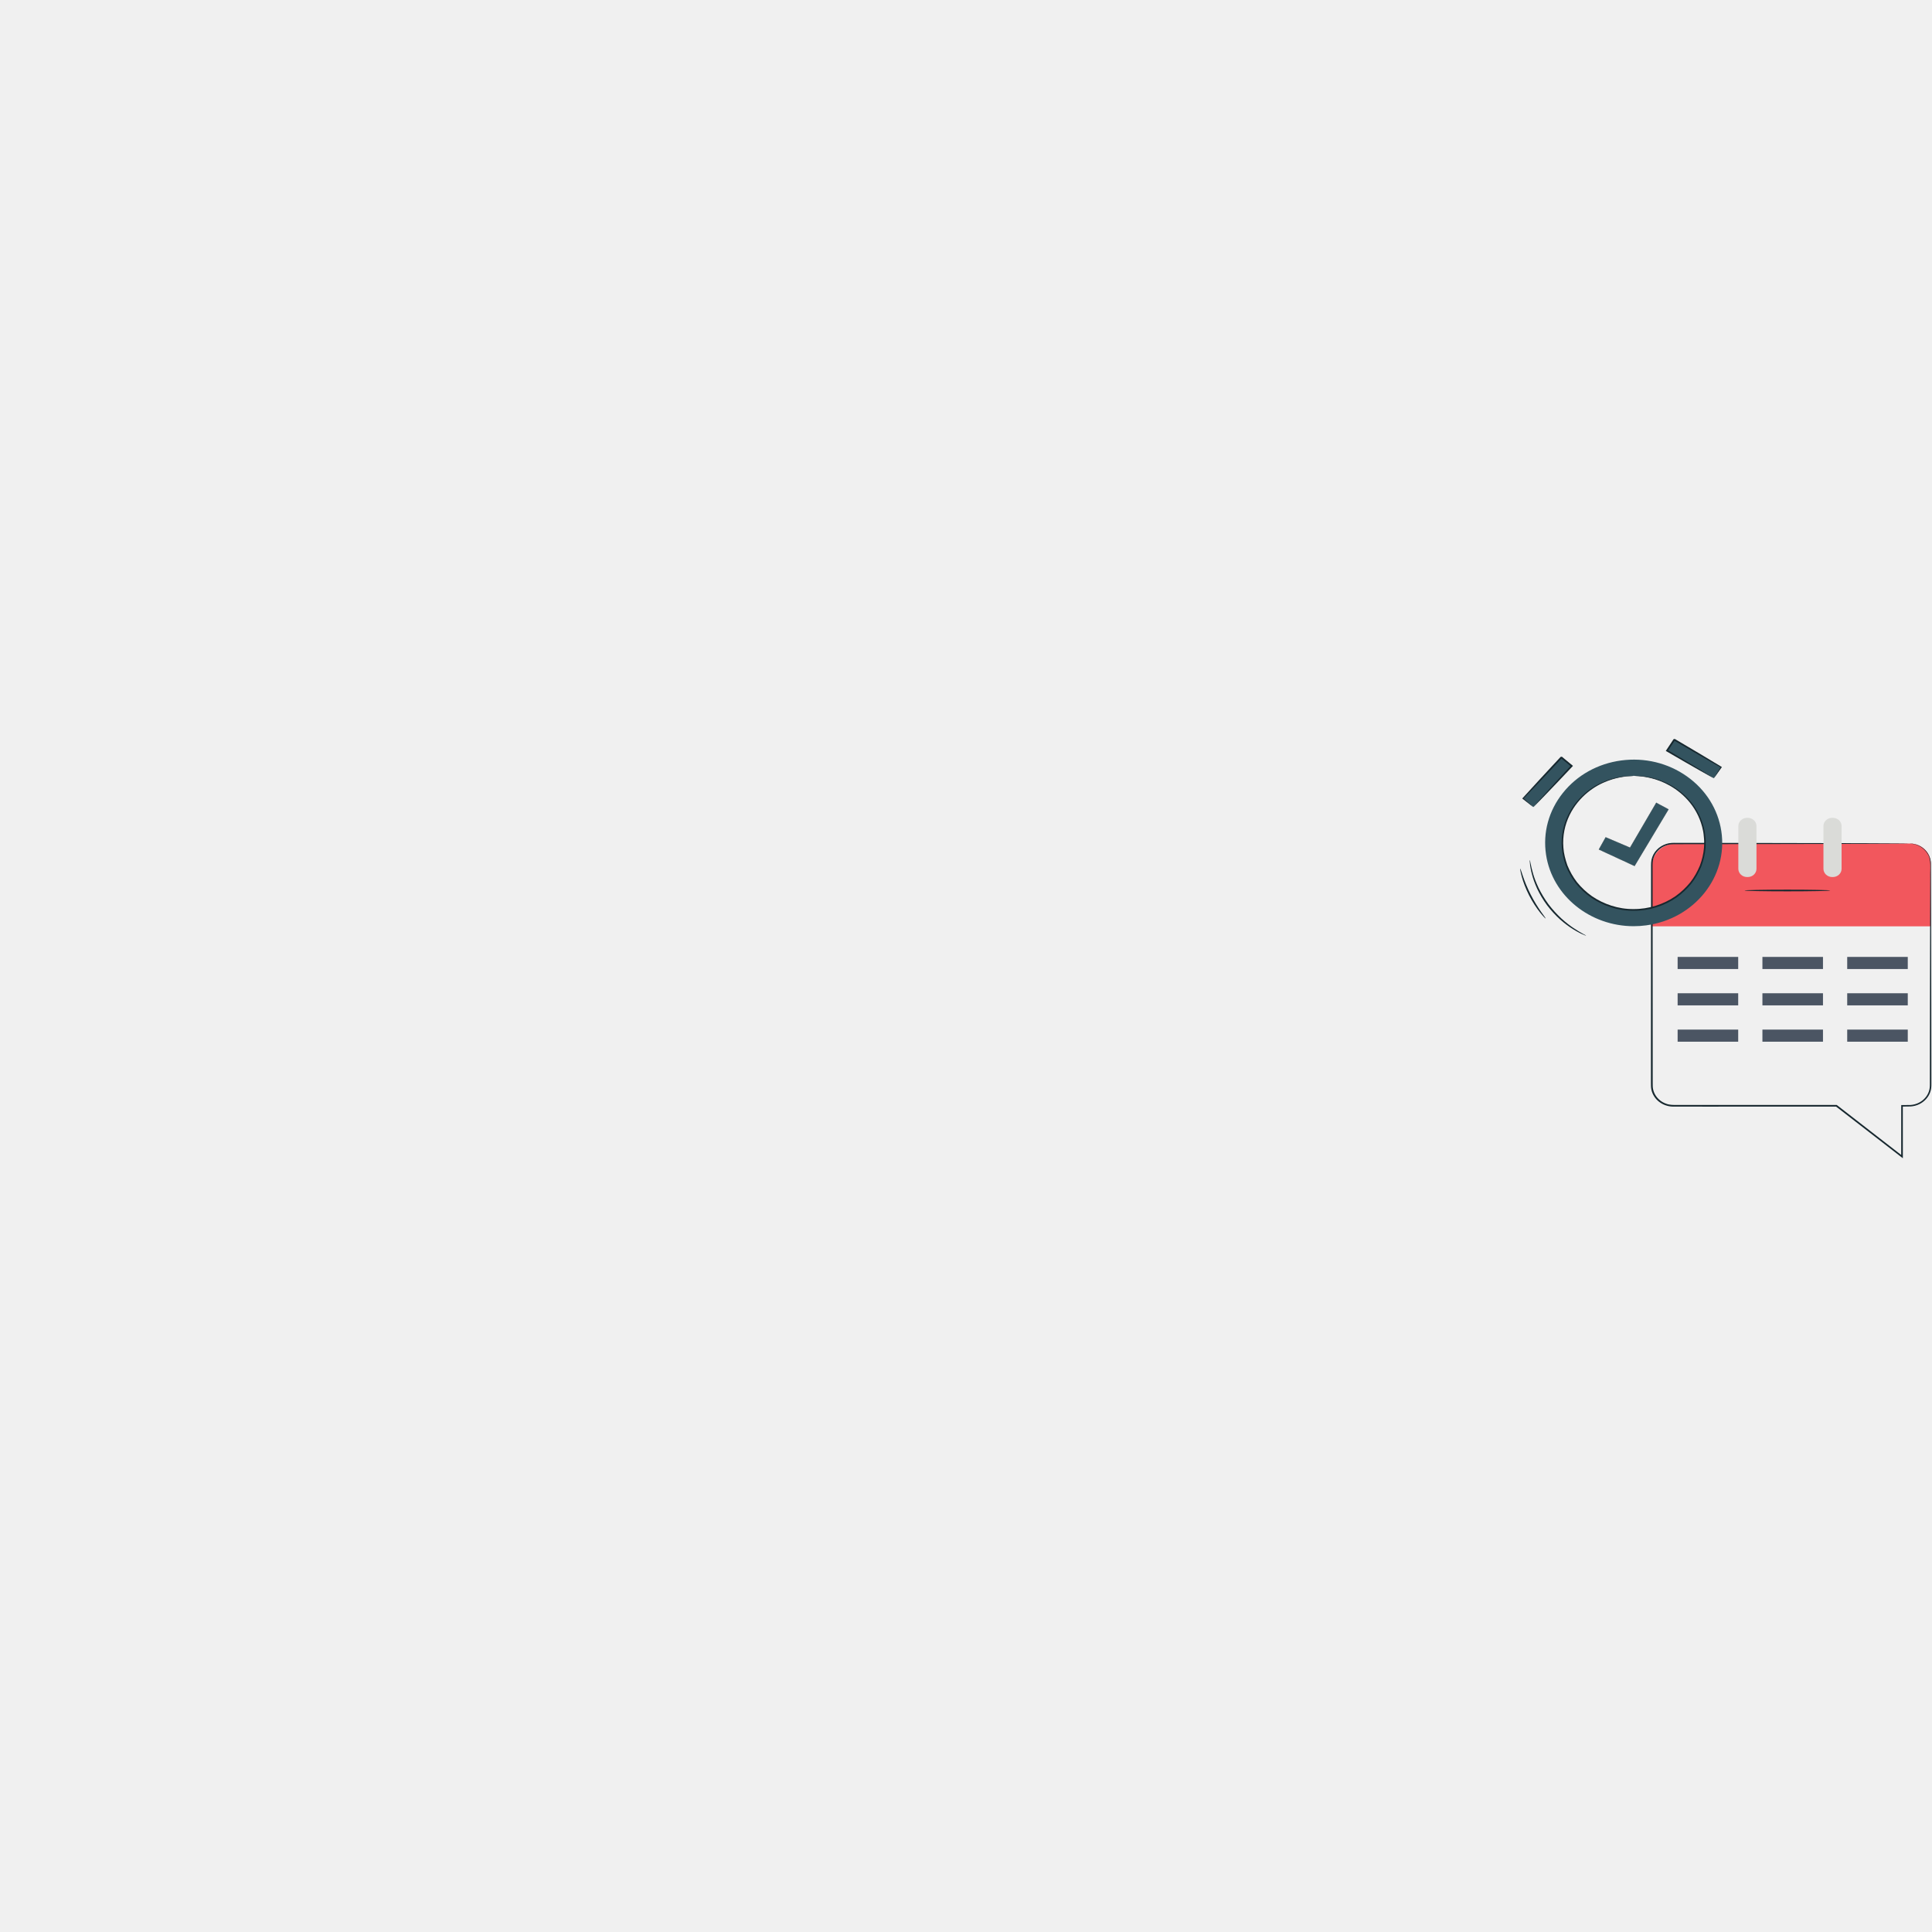
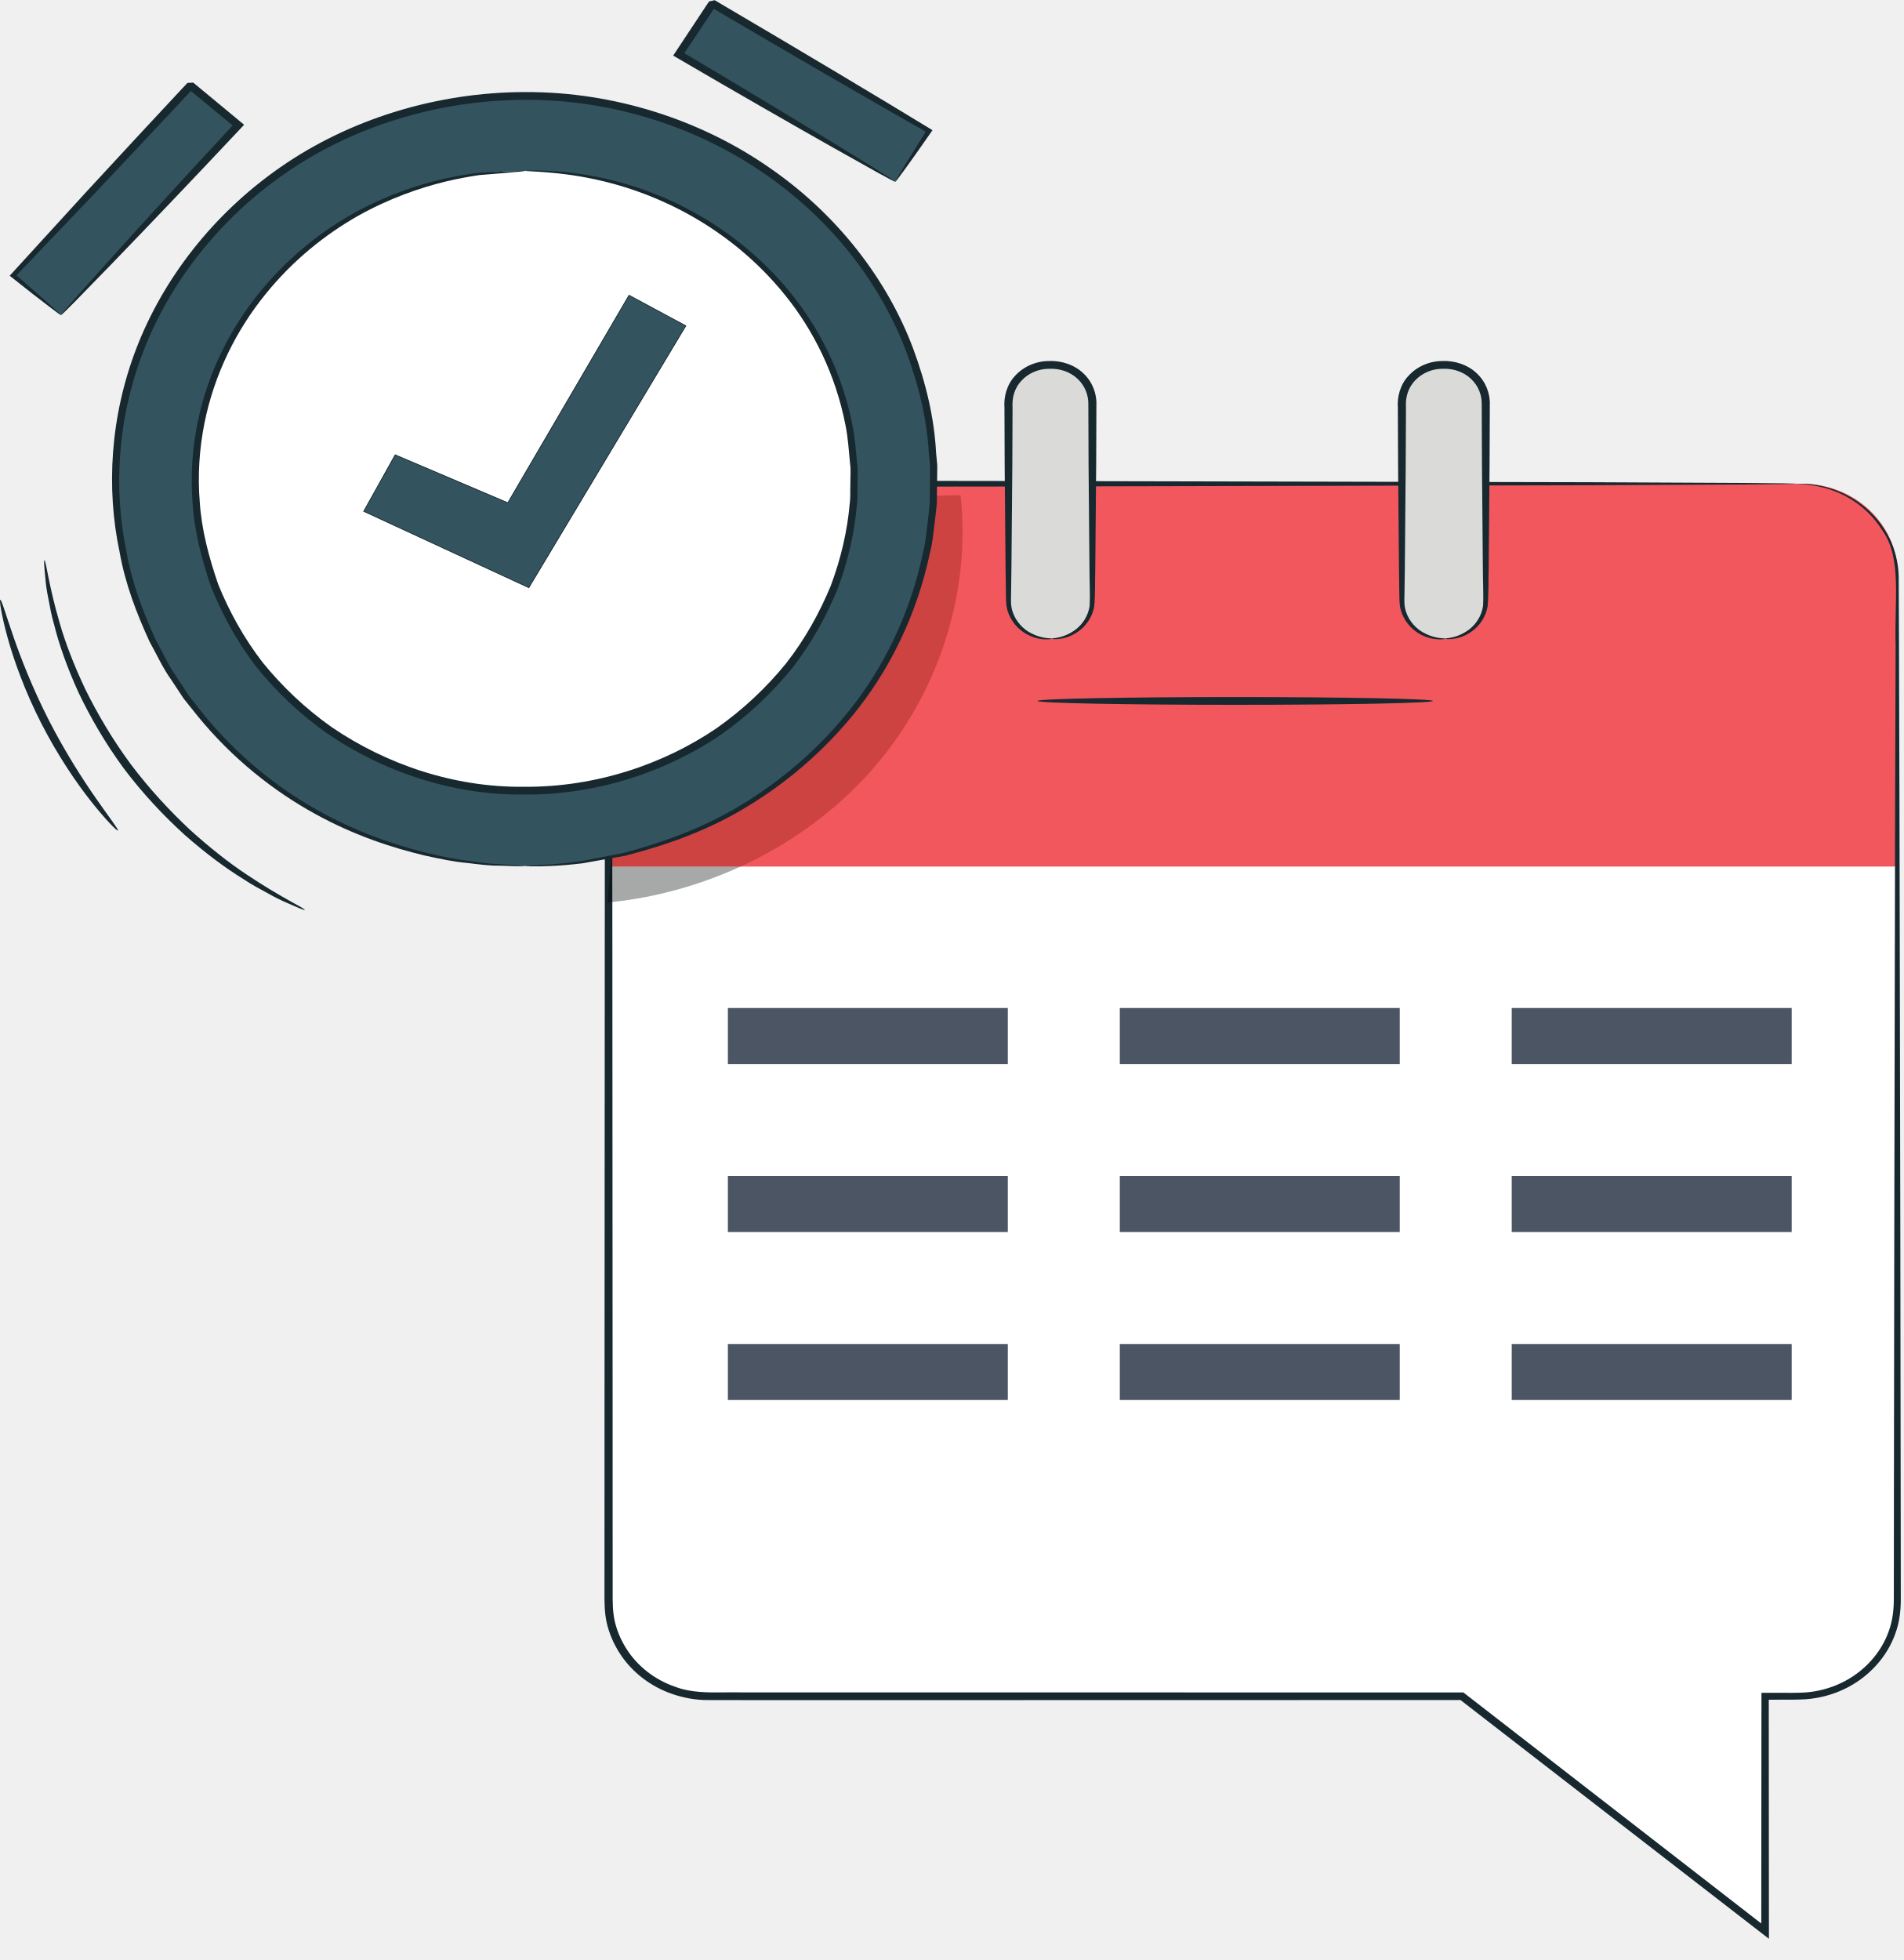
- <svg xmlns="http://www.w3.org/2000/svg" width="300" height="300" viewBox="0 0 319 75" fill="none">
-   <path d="M318.643 30.949H272.868C272.796 30.949 272.738 30.895 272.738 30.827V21.027C272.738 18.956 274.523 17.277 276.724 17.277H315.374C317.251 17.277 318.773 18.709 318.773 20.475V30.827C318.773 30.895 318.714 30.949 318.643 30.949Z" fill="#F2575D" />
-   <path d="M302.185 25.034C302.185 25.11 299.022 25.172 295.121 25.172C291.219 25.172 288.057 25.11 288.057 25.034C288.057 24.957 291.219 24.895 295.121 24.895C299.022 24.895 302.185 24.957 302.185 25.034Z" fill="#17282F" />
-   <path d="M315.213 17.277C315.213 17.277 315.294 17.273 315.454 17.278C315.612 17.282 315.853 17.302 316.157 17.379C316.751 17.518 317.686 17.92 318.323 18.923C318.64 19.413 318.84 20.059 318.823 20.764C318.826 21.463 318.829 22.226 318.833 23.049C318.838 24.697 318.843 26.588 318.85 28.703C318.859 32.937 318.869 38.066 318.881 43.931C318.885 46.865 318.889 49.983 318.893 53.265C318.894 54.085 318.895 54.916 318.896 55.757C318.896 56.177 318.897 56.6 318.897 57.026C318.904 57.45 318.862 57.908 318.708 58.327C318.413 59.175 317.746 59.912 316.88 60.324C316.449 60.531 315.971 60.656 315.483 60.689C315.168 60.706 314.864 60.705 314.56 60.703C314.391 60.702 314.222 60.702 314.05 60.704L314.181 60.58C314.183 63.225 314.184 66.059 314.187 68.969V69.242L313.963 69.069C310.5 66.389 306.869 63.578 303.13 60.685L303.221 60.715C296.552 60.716 289.55 60.718 282.361 60.719C280.72 60.719 279.088 60.719 277.468 60.718L276.253 60.716C275.832 60.715 275.414 60.636 275.021 60.502C274.232 60.234 273.552 59.703 273.127 59.031C272.913 58.695 272.756 58.328 272.67 57.946C272.586 57.562 272.591 57.168 272.592 56.802C272.593 56.055 272.593 55.312 272.593 54.572C272.593 53.092 272.594 51.623 272.594 50.168C272.597 44.345 272.6 38.73 272.603 33.379C272.605 30.704 272.607 28.095 272.609 25.561C272.61 24.294 272.611 23.045 272.612 21.816C272.63 21.201 272.568 20.596 272.682 19.968C272.814 19.357 273.11 18.776 273.553 18.322C273.985 17.86 274.552 17.524 275.161 17.334C275.699 17.159 276.265 17.162 276.798 17.165C276.875 17.165 276.952 17.165 277.027 17.165C278.247 17.167 279.445 17.168 280.619 17.17C282.966 17.172 285.219 17.175 287.369 17.179C295.967 17.197 302.924 17.212 307.743 17.222C310.142 17.234 312.007 17.243 313.282 17.248C313.909 17.255 314.39 17.259 314.723 17.262C315.047 17.267 315.213 17.277 315.213 17.277C315.213 17.277 315.047 17.286 314.723 17.291C314.39 17.294 313.909 17.299 313.282 17.304C312.007 17.31 310.142 17.319 307.743 17.33C302.924 17.341 295.967 17.356 287.369 17.375C285.219 17.377 282.966 17.381 280.619 17.383C279.445 17.385 278.247 17.386 277.027 17.387C276.951 17.388 276.874 17.387 276.798 17.387C276.262 17.386 275.736 17.384 275.235 17.549C274.667 17.728 274.138 18.042 273.735 18.476C273.322 18.899 273.048 19.442 272.926 20.012C272.821 20.58 272.879 21.204 272.864 21.816C272.866 23.045 272.867 24.294 272.868 25.561C272.87 28.095 272.872 30.704 272.874 33.379C272.877 38.73 272.88 44.345 272.883 50.168C272.883 51.623 272.884 53.092 272.884 54.572C272.884 55.312 272.884 56.055 272.885 56.802C272.884 57.181 272.879 57.538 272.957 57.89C273.036 58.242 273.181 58.58 273.378 58.888C273.77 59.508 274.396 59.997 275.122 60.243C275.678 60.455 276.289 60.449 276.914 60.442C277.098 60.44 277.283 60.438 277.468 60.442C279.088 60.442 280.72 60.442 282.361 60.442C289.55 60.443 296.552 60.444 303.221 60.445H303.273L303.313 60.476C307.049 63.373 310.677 66.187 314.137 68.87L313.913 68.969C313.915 66.059 313.917 63.225 313.92 60.58V60.459L314.05 60.458C314.219 60.456 314.39 60.457 314.561 60.458C314.868 60.46 315.174 60.462 315.465 60.447C315.918 60.416 316.363 60.3 316.764 60.108C317.57 59.727 318.193 59.041 318.469 58.253C318.614 57.856 318.653 57.45 318.648 57.026C318.649 56.6 318.649 56.177 318.65 55.757C318.651 54.916 318.652 54.085 318.652 53.265C318.657 49.983 318.661 46.865 318.665 43.931C318.677 38.066 318.687 32.937 318.695 28.703C318.702 26.588 318.708 24.697 318.713 23.049C318.665 21.419 318.941 19.945 318.252 18.962C317.641 17.975 316.73 17.567 316.146 17.417C315.543 17.265 315.21 17.295 315.213 17.277" fill="#17282F" />
-   <path d="M302.624 22.812H302.524C301.725 22.812 301.076 22.202 301.076 21.45V14.394C301.076 13.642 301.725 13.032 302.524 13.032H302.624C303.424 13.032 304.072 13.642 304.072 14.394V21.45C304.072 22.202 303.424 22.812 302.624 22.812Z" fill="#DADBD8" />
-   <path d="M288.571 22.812H288.472C287.672 22.812 287.023 22.202 287.023 21.45V14.394C287.023 13.642 287.672 13.032 288.472 13.032H288.571C289.371 13.032 290.019 13.642 290.019 14.394V21.45C290.019 22.202 289.371 22.812 288.571 22.812Z" fill="#DADBD8" />
-   <path d="M269.77 6.102C269.212 6.102 268.651 6.139 268.089 6.214C264.976 6.631 262.221 8.162 260.333 10.527C258.444 12.892 257.648 15.807 258.091 18.735C259.005 24.78 264.977 29.004 271.401 28.139C277.827 27.28 282.312 21.664 281.399 15.619C280.956 12.691 279.328 10.099 276.814 8.323C274.754 6.867 272.301 6.102 269.77 6.102V6.102ZM269.735 30.928C262.579 30.928 256.309 25.965 255.273 19.112C254.724 15.475 255.713 11.855 258.057 8.919C260.402 5.982 263.823 4.081 267.688 3.563C271.553 3.047 275.401 3.976 278.524 6.182C281.645 8.388 283.667 11.606 284.216 15.242C285.351 22.748 279.782 29.723 271.802 30.79C271.108 30.883 270.417 30.928 269.735 30.928" fill="#33535F" />
-   <path d="M269.772 6.101C269.772 6.097 269.836 6.093 269.963 6.091C270.089 6.088 270.278 6.085 270.524 6.098C271.017 6.12 271.747 6.179 272.662 6.388C273.573 6.597 274.672 6.962 275.825 7.604C276.974 8.244 278.181 9.164 279.211 10.424C280.243 11.678 281.068 13.289 281.438 15.129C281.537 15.587 281.566 16.062 281.617 16.543C281.653 16.784 281.627 17.027 281.632 17.273C281.622 17.518 281.643 17.766 281.609 18.014C281.528 19.008 281.297 20.017 280.929 21.011C280.527 21.993 280 22.959 279.306 23.849C278.597 24.727 277.75 25.532 276.776 26.221C274.808 27.566 272.313 28.396 269.723 28.376C267.128 28.407 264.643 27.533 262.68 26.19C261.707 25.5 260.861 24.692 260.154 23.814C259.467 22.918 258.94 21.953 258.543 20.968C258.201 19.968 257.941 18.964 257.879 17.968C257.801 16.973 257.873 16 258.061 15.082C258.437 13.244 259.283 11.641 260.316 10.39C261.348 9.131 262.555 8.21 263.707 7.575C264.867 6.943 265.968 6.588 266.88 6.381C267.338 6.281 267.75 6.215 268.108 6.171C268.463 6.152 268.768 6.136 269.021 6.124C269.254 6.114 269.439 6.106 269.581 6.1C269.707 6.096 269.772 6.097 269.772 6.101C269.772 6.106 269.707 6.115 269.582 6.128C269.441 6.141 269.257 6.158 269.025 6.179C268.774 6.2 268.473 6.224 268.12 6.253C267.766 6.305 267.359 6.379 266.908 6.486C266.008 6.707 264.927 7.073 263.791 7.708C262.663 8.348 261.485 9.264 260.482 10.509C259.477 11.746 258.659 13.323 258.301 15.125C258.122 16.025 258.056 16.977 258.137 17.949C258.202 18.925 258.462 19.906 258.799 20.882C259.19 21.842 259.708 22.784 260.38 23.656C261.074 24.513 261.901 25.3 262.852 25.972C264.77 27.279 267.193 28.13 269.724 28.099C272.25 28.119 274.683 27.311 276.605 26.002C277.557 25.331 278.385 24.547 279.08 23.691C279.76 22.823 280.277 21.881 280.674 20.924C281.037 19.954 281.267 18.968 281.35 17.996C281.385 17.753 281.365 17.511 281.376 17.271C281.372 17.031 281.4 16.792 281.365 16.557C281.317 16.086 281.293 15.62 281.197 15.17C280.846 13.367 280.048 11.782 279.045 10.543C278.044 9.297 276.865 8.38 275.74 7.737C274.611 7.091 273.532 6.716 272.634 6.492C271.732 6.27 271.009 6.193 270.521 6.154C270.031 6.115 269.772 6.115 269.772 6.101" fill="#17282F" />
-   <path d="M282.979 6.488L275.244 1.94L276.451 0.123L284.186 4.671L282.979 6.488" fill="#33535F" />
-   <path d="M282.981 6.491C282.977 6.475 283.084 6.294 283.278 5.973C283.496 5.623 283.774 5.176 284.113 4.63L284.141 4.744C282.385 3.751 279.553 2.112 276.375 0.243C276.465 0.223 276.172 0.287 276.578 0.199L276.577 0.2L276.577 0.201L276.575 0.202L276.573 0.206L276.568 0.213L276.559 0.228L276.539 0.257L276.5 0.315L276.423 0.431L276.269 0.662C276.167 0.816 276.066 0.969 275.965 1.12C275.763 1.423 275.564 1.721 275.368 2.014L275.322 1.827C277.5 3.115 279.397 4.264 280.768 5.101C281.422 5.505 281.963 5.838 282.384 6.098C282.765 6.336 282.976 6.474 282.981 6.491C282.985 6.507 282.781 6.401 282.402 6.192C281.977 5.954 281.43 5.648 280.769 5.278C279.375 4.49 277.405 3.365 275.169 2.057L275.047 1.986L275.123 1.87C275.318 1.576 275.515 1.277 275.716 0.974C275.817 0.822 275.918 0.67 276.02 0.516L276.173 0.284L276.25 0.168L276.289 0.11L276.308 0.081L276.318 0.066L276.323 0.059L276.325 0.055L276.327 0.053L276.327 0.053L276.328 0.052C276.733 -0.036 276.44 0.028 276.531 0.008C279.709 1.877 282.516 3.554 284.234 4.604L284.309 4.65L284.262 4.718C283.859 5.303 283.534 5.754 283.317 6.054C283.099 6.354 282.984 6.506 282.981 6.491" fill="#17282F" />
-   <path d="M253.179 11.252L251.469 9.838L257.805 3.054L259.516 4.467L253.179 11.252" fill="#33535F" />
-   <path d="M253.178 11.253C253.177 11.236 253.346 11.037 253.654 10.688C253.993 10.31 254.433 9.82 254.966 9.225C256.08 7.992 257.625 6.293 259.406 4.378L259.419 4.57C258.867 4.114 258.294 3.642 257.708 3.159C258.123 3.132 257.822 3.152 257.914 3.147L257.912 3.149L257.908 3.153L257.9 3.161L257.885 3.178L257.855 3.21L257.793 3.276L257.671 3.407L257.429 3.665C257.268 3.838 257.108 4.008 256.95 4.177C256.633 4.515 256.322 4.847 256.018 5.171C255.409 5.816 254.828 6.432 254.283 7.011C253.205 8.14 252.269 9.121 251.533 9.892L251.525 9.778C252.017 10.209 252.42 10.563 252.735 10.838C253.019 11.093 253.177 11.238 253.178 11.253C253.179 11.268 253.023 11.153 252.723 10.924C252.423 10.696 251.975 10.351 251.411 9.899L251.346 9.848L251.403 9.785C252.122 8.999 253.035 7.999 254.086 6.849C254.626 6.265 255.201 5.644 255.803 4.993C256.105 4.668 256.415 4.335 256.73 3.996C256.888 3.827 257.047 3.655 257.208 3.483L257.45 3.223L257.572 3.093L257.633 3.028L257.664 2.995L257.679 2.978L257.687 2.97L257.69 2.966L257.692 2.964C257.786 2.958 257.486 2.974 257.902 2.95C258.487 3.435 259.059 3.908 259.61 4.365L259.719 4.456L259.624 4.558C257.793 6.508 256.17 8.203 255.019 9.395C254.469 9.96 254.016 10.425 253.666 10.784C253.351 11.103 253.179 11.269 253.178 11.253" fill="#17282F" />
-   <path d="M263.992 18.261L265.117 16.245L269.141 17.956L273.47 10.544L275.497 11.636L269.889 20.988L263.992 18.261" fill="#33535F" />
-   <path d="M264.011 18.255L269.883 20.971L275.477 11.641L273.476 10.562L269.146 17.973L269.135 17.968L265.123 16.263L264.011 18.255ZM269.895 21.006L269.883 21L263.973 18.267L263.98 18.255L265.11 16.228L265.123 16.233L269.134 17.939L273.465 10.526L273.477 10.533L275.516 11.631L275.509 11.643L269.895 21.006" fill="#17282F" />
-   <path d="M261.888 32.498C261.879 32.515 261.661 32.428 261.273 32.255C261.077 32.17 260.841 32.061 260.581 31.911C260.318 31.764 260.009 31.61 259.697 31.398C259.052 31.003 258.331 30.464 257.587 29.809C256.855 29.142 256.106 28.352 255.425 27.448C254.755 26.537 254.22 25.605 253.803 24.73C253.403 23.848 253.111 23.027 252.937 22.321C252.831 21.973 252.782 21.647 252.725 21.365C252.665 21.084 252.635 20.838 252.619 20.636C252.578 20.233 252.565 20.01 252.586 20.009C252.644 20.002 252.731 20.892 253.138 22.271C253.336 22.962 253.644 23.763 254.052 24.626C254.475 25.481 255.007 26.393 255.667 27.289C256.336 28.177 257.065 28.959 257.775 29.625C258.498 30.28 259.194 30.826 259.816 31.237C261.055 32.068 261.915 32.449 261.888 32.498Z" fill="#17282F" />
-   <path d="M255.212 29.663C255.184 29.685 254.801 29.311 254.267 28.638C253.733 27.967 253.064 26.986 252.473 25.83C251.884 24.673 251.489 23.569 251.267 22.756C251.044 21.944 250.973 21.428 251.009 21.422C251.053 21.412 251.195 21.911 251.467 22.701C251.738 23.492 252.158 24.569 252.739 25.711C253.321 26.85 253.952 27.832 254.437 28.526C254.922 29.22 255.247 29.637 255.212 29.663Z" fill="#17282F" />
-   <rect x="277" y="36" width="10" height="2" fill="#4B5563" />
-   <rect x="277" y="42" width="10" height="2" fill="#4B5563" />
-   <rect x="277" y="48" width="10" height="2" fill="#4B5563" />
-   <rect x="291" y="36" width="10" height="2" fill="#4B5563" />
-   <rect x="291" y="42" width="10" height="2" fill="#4B5563" />
-   <rect x="291" y="48" width="10" height="2" fill="#4B5563" />
-   <rect x="305" y="36" width="10" height="2" fill="#4B5563" />
-   <rect x="305" y="42" width="10" height="2" fill="#4B5563" />
-   <rect x="305" y="48" width="10" height="2" fill="#4B5563" />
+ <svg xmlns="http://www.w3.org/2000/svg" width="68" height="70" viewBox="0 0 68 70" fill="none">
+   <path d="M64.213 17.277H25.298C23.332 17.277 21.738 18.776 21.738 20.625V57.232C21.738 59.081 23.332 60.58 25.298 60.58H52.221L63.05 68.969V60.58H64.213C66.179 60.58 67.773 59.081 67.773 57.232V20.625C67.773 18.776 66.179 17.277 64.213 17.277" fill="white" />
+   <path d="M67.643 30.949H21.868C21.796 30.949 21.738 30.895 21.738 30.827V21.027C21.738 18.956 23.523 17.277 25.724 17.277H64.374C66.251 17.277 67.773 18.709 67.773 20.475V30.827C67.773 30.895 67.714 30.949 67.643 30.949Z" fill="#F2575D" />
+   <path d="M51.185 25.034C51.185 25.11 48.022 25.172 44.121 25.172C40.219 25.172 37.057 25.11 37.057 25.034C37.057 24.957 40.219 24.895 44.121 24.895C48.022 24.895 51.185 24.957 51.185 25.034Z" fill="#17282F" />
+   <path d="M64.213 17.277C64.213 17.277 64.294 17.273 64.454 17.278C64.612 17.282 64.853 17.302 65.157 17.379C65.751 17.518 66.686 17.92 67.323 18.923C67.64 19.413 67.84 20.059 67.823 20.764C67.826 21.463 67.829 22.226 67.833 23.049C67.838 24.697 67.844 26.588 67.85 28.703C67.859 32.937 67.869 38.066 67.881 43.931C67.885 46.865 67.889 49.983 67.893 53.265C67.894 54.085 67.895 54.916 67.896 55.757C67.896 56.177 67.897 56.6 67.897 57.026C67.904 57.45 67.862 57.908 67.708 58.327C67.413 59.175 66.746 59.912 65.88 60.324C65.449 60.531 64.971 60.656 64.483 60.689C64.168 60.706 63.864 60.705 63.56 60.703C63.391 60.702 63.222 60.702 63.05 60.704L63.181 60.58C63.183 63.225 63.184 66.059 63.187 68.969V69.242L62.963 69.069C59.5 66.389 55.869 63.578 52.13 60.685L52.221 60.715C45.552 60.716 38.55 60.718 31.361 60.719C29.72 60.719 28.088 60.719 26.468 60.718L25.253 60.716C24.832 60.715 24.414 60.636 24.021 60.502C23.232 60.234 22.552 59.703 22.127 59.031C21.913 58.695 21.756 58.328 21.67 57.946C21.586 57.562 21.591 57.168 21.592 56.802C21.593 56.055 21.593 55.312 21.593 54.572C21.593 53.092 21.594 51.623 21.594 50.168C21.597 44.345 21.6 38.73 21.603 33.379C21.605 30.704 21.607 28.095 21.609 25.561C21.61 24.294 21.611 23.045 21.612 21.816C21.63 21.201 21.568 20.596 21.682 19.968C21.814 19.357 22.11 18.776 22.553 18.322C22.985 17.86 23.552 17.524 24.161 17.334C24.699 17.159 25.265 17.162 25.798 17.165C25.875 17.165 25.951 17.165 26.027 17.165C27.247 17.167 28.445 17.168 29.619 17.17C31.966 17.172 34.219 17.175 36.37 17.179C44.967 17.197 51.924 17.212 56.743 17.222C59.142 17.234 61.008 17.243 62.282 17.248C62.909 17.255 63.39 17.259 63.723 17.262C64.047 17.267 64.213 17.277 64.213 17.277C64.213 17.277 64.047 17.286 63.723 17.291C63.39 17.294 62.909 17.299 62.282 17.304C61.008 17.31 59.142 17.319 56.743 17.33C51.924 17.341 44.967 17.356 36.37 17.375C34.219 17.377 31.966 17.381 29.619 17.383C28.445 17.385 27.247 17.386 26.027 17.387C25.951 17.388 25.874 17.387 25.798 17.387C25.262 17.386 24.736 17.384 24.235 17.549C23.667 17.728 23.138 18.042 22.735 18.476C22.322 18.899 22.048 19.442 21.926 20.012C21.821 20.58 21.879 21.204 21.864 21.816C21.866 23.045 21.867 24.294 21.868 25.561C21.87 28.095 21.872 30.704 21.874 33.379C21.877 38.73 21.88 44.345 21.883 50.168C21.883 51.623 21.884 53.092 21.884 54.572C21.884 55.312 21.884 56.055 21.885 56.802C21.884 57.181 21.879 57.538 21.957 57.89C22.036 58.242 22.181 58.58 22.378 58.888C22.77 59.508 23.396 59.997 24.122 60.243C24.678 60.455 25.289 60.449 25.914 60.442C26.098 60.44 26.283 60.438 26.468 60.442C28.088 60.442 29.72 60.442 31.361 60.442C38.55 60.443 45.552 60.444 52.221 60.445H52.273L52.313 60.476C56.049 63.373 59.677 66.187 63.138 68.87L62.913 68.969C62.915 66.059 62.917 63.225 62.92 60.58V60.459L63.05 60.458C63.219 60.456 63.39 60.457 63.561 60.458C63.867 60.46 64.174 60.462 64.465 60.447C64.918 60.416 65.363 60.3 65.764 60.108C66.57 59.727 67.193 59.041 67.469 58.253C67.614 57.856 67.653 57.45 67.648 57.026C67.649 56.6 67.649 56.177 67.65 55.757C67.65 54.916 67.652 54.085 67.652 53.265C67.657 49.983 67.661 46.865 67.665 43.931C67.677 38.066 67.687 32.937 67.695 28.703C67.702 26.588 67.708 24.697 67.713 23.049C67.665 21.419 67.941 19.945 67.252 18.962C66.641 17.975 65.73 17.567 65.146 17.417C64.543 17.265 64.21 17.295 64.213 17.277" fill="#17282F" />
+   <path d="M51.624 22.812H51.524C50.725 22.812 50.076 22.202 50.076 21.45V14.394C50.076 13.642 50.725 13.032 51.524 13.032H51.624C52.424 13.032 53.072 13.642 53.072 14.394V21.45C53.072 22.202 52.424 22.812 51.624 22.812Z" fill="#DADBD8" />
+   <path d="M51.624 22.813C51.611 22.776 52 22.833 52.476 22.484C52.702 22.31 52.927 22.015 52.976 21.627C52.997 21.238 52.969 20.755 52.968 20.242C52.959 19.193 52.949 17.966 52.937 16.61C52.934 15.925 52.931 15.208 52.928 14.466C52.941 14.116 52.81 13.782 52.548 13.533C52.285 13.284 51.923 13.154 51.525 13.171C51.147 13.169 50.782 13.333 50.542 13.594C50.292 13.861 50.199 14.192 50.222 14.558C50.218 15.301 50.215 16.018 50.212 16.704C50.201 18.059 50.19 19.287 50.181 20.336C50.177 20.593 50.174 20.839 50.171 21.074C50.171 21.309 50.148 21.528 50.188 21.714C50.267 22.098 50.513 22.377 50.751 22.537C51.251 22.854 51.636 22.774 51.624 22.813C51.624 22.822 51.541 22.835 51.375 22.834C51.211 22.828 50.961 22.785 50.687 22.627C50.42 22.468 50.133 22.174 50.027 21.746C49.974 21.529 49.992 21.303 49.983 21.074C49.98 20.839 49.977 20.593 49.973 20.336C49.964 19.287 49.953 18.059 49.941 16.704C49.939 16.018 49.935 15.301 49.932 14.558C49.902 14.185 50.016 13.725 50.32 13.414C50.612 13.093 51.062 12.892 51.525 12.894C51.967 12.872 52.446 13.034 52.757 13.339C53.076 13.636 53.236 14.071 53.217 14.466C53.214 15.208 53.211 15.925 53.208 16.61C53.197 17.966 53.186 19.193 53.177 20.242C53.163 20.764 53.179 21.218 53.139 21.648C53.068 22.082 52.801 22.395 52.546 22.569C52.287 22.749 52.037 22.802 51.875 22.82C51.71 22.838 51.624 22.818 51.624 22.813Z" fill="#17282F" />
+   <path d="M37.571 22.812H37.472C36.672 22.812 36.023 22.202 36.023 21.45V14.394C36.023 13.642 36.672 13.032 37.472 13.032H37.571C38.371 13.032 39.019 13.642 39.019 14.394V21.45C39.019 22.202 38.371 22.812 37.571 22.812Z" fill="#DADBD8" />
+   <path d="M37.572 22.813C37.559 22.776 37.947 22.833 38.423 22.484C38.649 22.31 38.874 22.015 38.923 21.627C38.944 21.238 38.916 20.755 38.916 20.242C38.907 19.193 38.896 17.966 38.884 16.61C38.881 15.925 38.879 15.208 38.876 14.466C38.888 14.116 38.757 13.782 38.496 13.533C38.233 13.284 37.87 13.154 37.473 13.171C37.094 13.169 36.729 13.333 36.489 13.594C36.239 13.861 36.147 14.192 36.169 14.558C36.166 15.301 36.163 16.018 36.16 16.704C36.148 18.059 36.138 19.287 36.128 20.336C36.125 20.593 36.121 20.839 36.118 21.074C36.119 21.309 36.096 21.528 36.136 21.714C36.215 22.098 36.461 22.377 36.698 22.537C37.199 22.854 37.583 22.774 37.572 22.813C37.571 22.822 37.489 22.835 37.322 22.834C37.158 22.828 36.908 22.785 36.634 22.627C36.367 22.468 36.08 22.174 35.974 21.746C35.921 21.529 35.939 21.303 35.931 21.074C35.927 20.839 35.924 20.593 35.92 20.336C35.911 19.287 35.9 18.059 35.888 16.704C35.886 16.018 35.883 15.301 35.88 14.558C35.85 14.185 35.963 13.725 36.267 13.414C36.56 13.093 37.01 12.892 37.473 12.894C37.914 12.872 38.394 13.034 38.704 13.339C39.023 13.636 39.183 14.071 39.164 14.466C39.161 15.208 39.159 15.925 39.156 16.61C39.144 17.966 39.133 19.193 39.124 20.242C39.111 20.764 39.126 21.218 39.087 21.648C39.015 22.082 38.749 22.395 38.493 22.569C38.234 22.749 37.984 22.802 37.822 22.82C37.658 22.838 37.571 22.818 37.572 22.813Z" fill="#17282F" />
+   <path d="M21.872 32.215C21.872 31.791 21.872 31.368 21.871 30.947H26.453C25.015 31.608 23.462 32.044 21.872 32.215" fill="#A7A9A8" />
+   <path d="M26.453 30.949H21.872C21.872 30.674 21.871 30.399 21.871 30.125L22.274 24.96L29.288 17.789L34.313 17.686C34.688 21.143 33.547 24.724 31.213 27.417C29.926 28.902 28.284 30.108 26.453 30.949Z" fill="#CC4341" />
+   <path d="M21.707 32.234L21.872 30.126C21.872 30.4 21.872 30.675 21.872 30.95C21.873 31.371 21.873 31.793 21.873 32.217C21.818 32.223 21.762 32.229 21.707 32.234" fill="#0F191D" />
+   <path d="M31.809 15.43C32.835 22.217 27.817 28.5 20.603 29.465C13.389 30.429 6.709 25.71 5.684 18.923C4.658 12.137 9.675 5.853 16.89 4.889C24.104 3.924 30.784 8.644 31.809 15.43Z" fill="white" />
+   <path d="M18.77 6.102C18.212 6.102 17.651 6.139 17.089 6.214C13.976 6.631 11.221 8.162 9.333 10.527C7.444 12.892 6.648 15.807 7.091 18.735C8.005 24.78 13.977 29.004 20.401 28.139C26.827 27.28 31.312 21.664 30.399 15.619C29.956 12.691 28.328 10.099 25.814 8.323C23.754 6.867 21.301 6.102 18.77 6.102V6.102ZM18.735 30.928C11.579 30.928 5.309 25.965 4.273 19.112C3.724 15.475 4.713 11.855 7.057 8.919C9.402 5.982 12.823 4.081 16.688 3.563C20.553 3.047 24.401 3.976 27.524 6.182C30.645 8.388 32.667 11.606 33.216 15.242C34.351 22.748 28.782 29.723 20.802 30.79C20.108 30.883 19.417 30.928 18.735 30.928" fill="#33535F" />
+   <path d="M18.772 6.101C18.772 6.097 18.837 6.093 18.963 6.091C19.089 6.088 19.278 6.085 19.524 6.098C20.017 6.12 20.747 6.179 21.662 6.388C22.573 6.597 23.672 6.962 24.825 7.604C25.974 8.244 27.181 9.164 28.211 10.424C29.243 11.678 30.068 13.289 30.438 15.129C30.537 15.587 30.566 16.062 30.617 16.543C30.653 16.784 30.627 17.027 30.632 17.273C30.622 17.518 30.643 17.766 30.609 18.014C30.528 19.008 30.297 20.017 29.929 21.011C29.527 21.993 29 22.959 28.306 23.849C27.598 24.727 26.75 25.532 25.776 26.221C23.808 27.566 21.313 28.396 18.723 28.376C16.128 28.407 13.643 27.533 11.68 26.19C10.707 25.5 9.861 24.692 9.154 23.814C8.467 22.918 7.94 21.953 7.543 20.968C7.201 19.968 6.941 18.964 6.879 17.968C6.801 16.973 6.873 16 7.061 15.082C7.437 13.244 8.283 11.641 9.316 10.39C10.348 9.131 11.555 8.21 12.707 7.575C13.867 6.943 14.968 6.588 15.88 6.381C16.338 6.281 16.75 6.215 17.108 6.171C17.463 6.152 17.768 6.136 18.021 6.124C18.254 6.114 18.439 6.106 18.581 6.1C18.707 6.096 18.772 6.097 18.772 6.101C18.772 6.106 18.707 6.115 18.582 6.128C18.441 6.141 18.257 6.158 18.024 6.179C17.774 6.2 17.473 6.224 17.12 6.253C16.766 6.305 16.359 6.379 15.908 6.486C15.008 6.707 13.927 7.073 12.791 7.708C11.663 8.348 10.486 9.264 9.482 10.509C8.477 11.746 7.659 13.323 7.301 15.125C7.122 16.025 7.056 16.977 7.137 17.949C7.202 18.925 7.462 19.906 7.799 20.882C8.19 21.842 8.708 22.784 9.38 23.656C10.074 24.513 10.901 25.3 11.852 25.972C13.77 27.279 16.193 28.13 18.724 28.099C21.25 28.119 23.683 27.311 25.605 26.002C26.556 25.331 27.385 24.547 28.08 23.691C28.759 22.823 29.277 21.881 29.674 20.924C30.037 19.954 30.267 18.968 30.351 17.996C30.385 17.753 30.366 17.511 30.376 17.271C30.372 17.031 30.4 16.792 30.365 16.557C30.317 16.086 30.293 15.62 30.198 15.17C29.846 13.367 29.049 11.782 28.045 10.543C27.044 9.297 25.865 8.38 24.74 7.737C23.611 7.091 22.532 6.716 21.634 6.492C20.733 6.27 20.009 6.193 19.521 6.154C19.031 6.115 18.772 6.115 18.772 6.101" fill="#17282F" />
+   <path d="M18.736 30.928C18.736 30.924 18.817 30.919 18.973 30.912C19.143 30.902 19.373 30.889 19.666 30.872C19.971 30.849 20.347 30.814 20.788 30.751C21.227 30.666 21.73 30.569 22.295 30.459C23.403 30.155 24.756 29.73 26.167 28.93C27.566 28.128 29.029 26.99 30.282 25.444C31.533 23.904 32.521 21.932 32.979 19.695C33.053 19.418 33.084 19.132 33.115 18.843C33.146 18.555 33.186 18.266 33.212 17.973C33.215 17.679 33.217 17.382 33.22 17.084L33.223 16.633L33.178 16.182C33.113 14.969 32.813 13.739 32.362 12.534C31.448 10.125 29.708 7.851 27.313 6.207C24.934 4.555 21.902 3.552 18.757 3.565C15.615 3.57 12.571 4.536 10.189 6.19C7.801 7.842 6.065 10.118 5.13 12.519C4.196 14.927 4.048 17.445 4.513 19.678C4.706 20.805 5.108 21.848 5.546 22.82C5.804 23.289 6.016 23.771 6.318 24.193C6.459 24.41 6.598 24.624 6.736 24.836C6.893 25.035 7.049 25.232 7.202 25.427C8.445 26.977 9.905 28.125 11.31 28.918C12.72 29.716 14.068 30.161 15.181 30.446C15.743 30.577 16.242 30.691 16.687 30.736C17.128 30.8 17.501 30.855 17.806 30.86C18.1 30.879 18.33 30.893 18.5 30.904C18.656 30.916 18.736 30.924 18.736 30.928C18.736 30.933 18.656 30.935 18.499 30.933C18.329 30.928 18.098 30.923 17.803 30.916C17.495 30.92 17.119 30.873 16.674 30.818C16.226 30.781 15.721 30.675 15.153 30.55C14.027 30.28 12.659 29.846 11.226 29.051C9.797 28.262 8.308 27.111 7.037 25.545C6.879 25.348 6.721 25.15 6.56 24.948C6.418 24.735 6.275 24.518 6.131 24.299C5.822 23.872 5.603 23.385 5.339 22.908C4.888 21.924 4.475 20.865 4.273 19.72C3.79 17.452 3.93 14.887 4.875 12.431C5.821 9.982 7.584 7.66 10.018 5.971C12.446 4.281 15.552 3.292 18.757 3.288C21.965 3.274 25.062 4.301 27.484 5.989C29.923 7.667 31.694 9.99 32.618 12.447C33.074 13.676 33.374 14.93 33.437 16.164L33.48 16.623L33.475 17.081C33.471 17.385 33.468 17.687 33.463 17.986C33.437 18.284 33.395 18.579 33.361 18.872C33.328 19.165 33.296 19.456 33.219 19.737C32.742 22.011 31.727 24.009 30.447 25.563C29.166 27.123 27.674 28.265 26.251 29.064C24.816 29.859 23.444 30.273 22.323 30.564C21.752 30.665 21.244 30.755 20.8 30.833C20.355 30.887 19.977 30.915 19.671 30.928C19.364 30.942 19.131 30.943 18.974 30.941C18.817 30.938 18.736 30.928 18.736 30.928" fill="#17282F" />
+   <path d="M31.979 6.488L24.244 1.94L25.451 0.123L33.186 4.671L31.979 6.488" fill="#33535F" />
+   <path d="M31.981 6.491C31.977 6.475 32.084 6.294 32.278 5.973C32.496 5.623 32.774 5.176 33.113 4.63L33.141 4.744C31.384 3.751 28.553 2.112 25.375 0.243C25.465 0.223 25.172 0.287 25.578 0.199L25.577 0.2L25.576 0.201L25.575 0.202L25.573 0.206L25.568 0.213L25.559 0.228L25.539 0.257L25.5 0.315L25.423 0.431L25.27 0.662C25.167 0.816 25.066 0.969 24.965 1.12C24.763 1.423 24.564 1.721 24.368 2.014L24.322 1.827C26.5 3.115 28.397 4.264 29.767 5.101C30.422 5.505 30.963 5.838 31.384 6.098C31.765 6.336 31.977 6.474 31.981 6.491C31.985 6.507 31.781 6.401 31.401 6.192C30.977 5.954 30.43 5.648 29.77 5.278C28.375 4.49 26.405 3.365 24.169 2.057L24.047 1.986L24.123 1.87C24.318 1.576 24.515 1.277 24.716 0.974C24.817 0.822 24.918 0.67 25.02 0.516L25.173 0.284L25.25 0.168L25.289 0.11L25.308 0.081L25.318 0.066L25.323 0.059L25.326 0.055L25.327 0.053L25.327 0.053L25.328 0.052C25.733 -0.036 25.44 0.028 25.531 0.008C28.709 1.877 31.516 3.554 33.234 4.604L33.309 4.65L33.262 4.718C32.858 5.303 32.534 5.754 32.317 6.054C32.099 6.354 31.984 6.506 31.981 6.491" fill="#17282F" />
+   <path d="M2.179 11.252L0.469 9.838L6.805 3.054L8.516 4.467L2.179 11.252" fill="#33535F" />
+   <path d="M2.178 11.253C2.177 11.236 2.346 11.037 2.654 10.688C2.993 10.31 3.433 9.82 3.966 9.225C5.08 7.992 6.625 6.293 8.406 4.378L8.419 4.57C7.867 4.114 7.294 3.642 6.708 3.159C7.123 3.132 6.822 3.152 6.914 3.147L6.912 3.149L6.908 3.153L6.9 3.161L6.885 3.178L6.855 3.21L6.793 3.276L6.671 3.407L6.429 3.665C6.268 3.838 6.108 4.008 5.95 4.177C5.633 4.515 5.322 4.847 5.018 5.171C4.409 5.816 3.828 6.432 3.283 7.011C2.205 8.14 1.269 9.121 0.533 9.892L0.525 9.778C1.017 10.209 1.42 10.563 1.735 10.838C2.019 11.093 2.177 11.238 2.178 11.253C2.179 11.268 2.023 11.153 1.723 10.924C1.423 10.696 0.975 10.351 0.411 9.899L0.346 9.848L0.403 9.785C1.122 8.999 2.035 7.999 3.086 6.849C3.626 6.265 4.201 5.644 4.803 4.993C5.105 4.668 5.415 4.335 5.73 3.996C5.888 3.827 6.047 3.655 6.208 3.483L6.45 3.223L6.572 3.093L6.633 3.028L6.664 2.995L6.679 2.978L6.687 2.97L6.69 2.966L6.692 2.964C6.786 2.958 6.486 2.974 6.902 2.95C7.487 3.435 8.059 3.908 8.61 4.365L8.719 4.456L8.624 4.558C6.793 6.508 5.17 8.203 4.019 9.395C3.469 9.96 3.016 10.425 2.666 10.784C2.351 11.103 2.179 11.269 2.178 11.253" fill="#17282F" />
+   <path d="M12.992 18.261L14.117 16.245L18.14 17.956L22.47 10.544L24.497 11.636L18.889 20.988L12.992 18.261" fill="#33535F" />
+   <path d="M13.011 18.255L18.883 20.971L24.477 11.641L22.476 10.562L18.146 17.973L18.135 17.968L14.123 16.263L13.011 18.255ZM18.895 21.006L18.883 21L12.973 18.267L12.98 18.255L14.11 16.228L14.123 16.233L18.134 17.939L22.465 10.526L22.477 10.533L24.516 11.631L24.509 11.643L18.895 21.006" fill="#17282F" />
+   <path d="M10.888 32.498C10.879 32.515 10.661 32.428 10.273 32.255C10.077 32.17 9.841 32.061 9.581 31.911C9.318 31.764 9.009 31.61 8.697 31.398C8.052 31.003 7.331 30.464 6.587 29.809C5.855 29.142 5.106 28.352 4.425 27.448C3.755 26.537 3.22 25.605 2.803 24.73C2.403 23.848 2.111 23.027 1.937 22.321C1.831 21.973 1.782 21.647 1.725 21.365C1.665 21.084 1.635 20.838 1.619 20.636C1.578 20.233 1.565 20.01 1.586 20.009C1.644 20.002 1.731 20.892 2.138 22.271C2.336 22.962 2.644 23.763 3.052 24.626C3.475 25.481 4.007 26.393 4.667 27.289C5.336 28.177 6.065 28.959 6.775 29.625C7.498 30.28 8.194 30.826 8.816 31.237C10.055 32.068 10.915 32.449 10.888 32.498Z" fill="#17282F" />
+   <path d="M4.212 29.663C4.184 29.685 3.801 29.311 3.267 28.638C2.733 27.967 2.064 26.986 1.473 25.83C0.884 24.673 0.489 23.569 0.267 22.756C0.044 21.944 -0.027 21.428 0.009 21.422C0.053 21.412 0.195 21.911 0.467 22.701C0.738 23.492 1.158 24.569 1.739 25.711C2.321 26.85 2.952 27.832 3.437 28.526C3.922 29.22 4.247 29.637 4.212 29.663Z" fill="#17282F" />
+   <rect x="26" y="36" width="10" height="2" fill="#4B5563" />
+   <rect x="26" y="42" width="10" height="2" fill="#4B5563" />
+   <rect x="26" y="48" width="10" height="2" fill="#4B5563" />
+   <rect x="40" y="36" width="10" height="2" fill="#4B5563" />
+   <rect x="40" y="42" width="10" height="2" fill="#4B5563" />
+   <rect x="40" y="48" width="10" height="2" fill="#4B5563" />
+   <rect x="54" y="36" width="10" height="2" fill="#4B5563" />
+   <rect x="54" y="42" width="10" height="2" fill="#4B5563" />
+   <rect x="54" y="48" width="10" height="2" fill="#4B5563" />
</svg>
